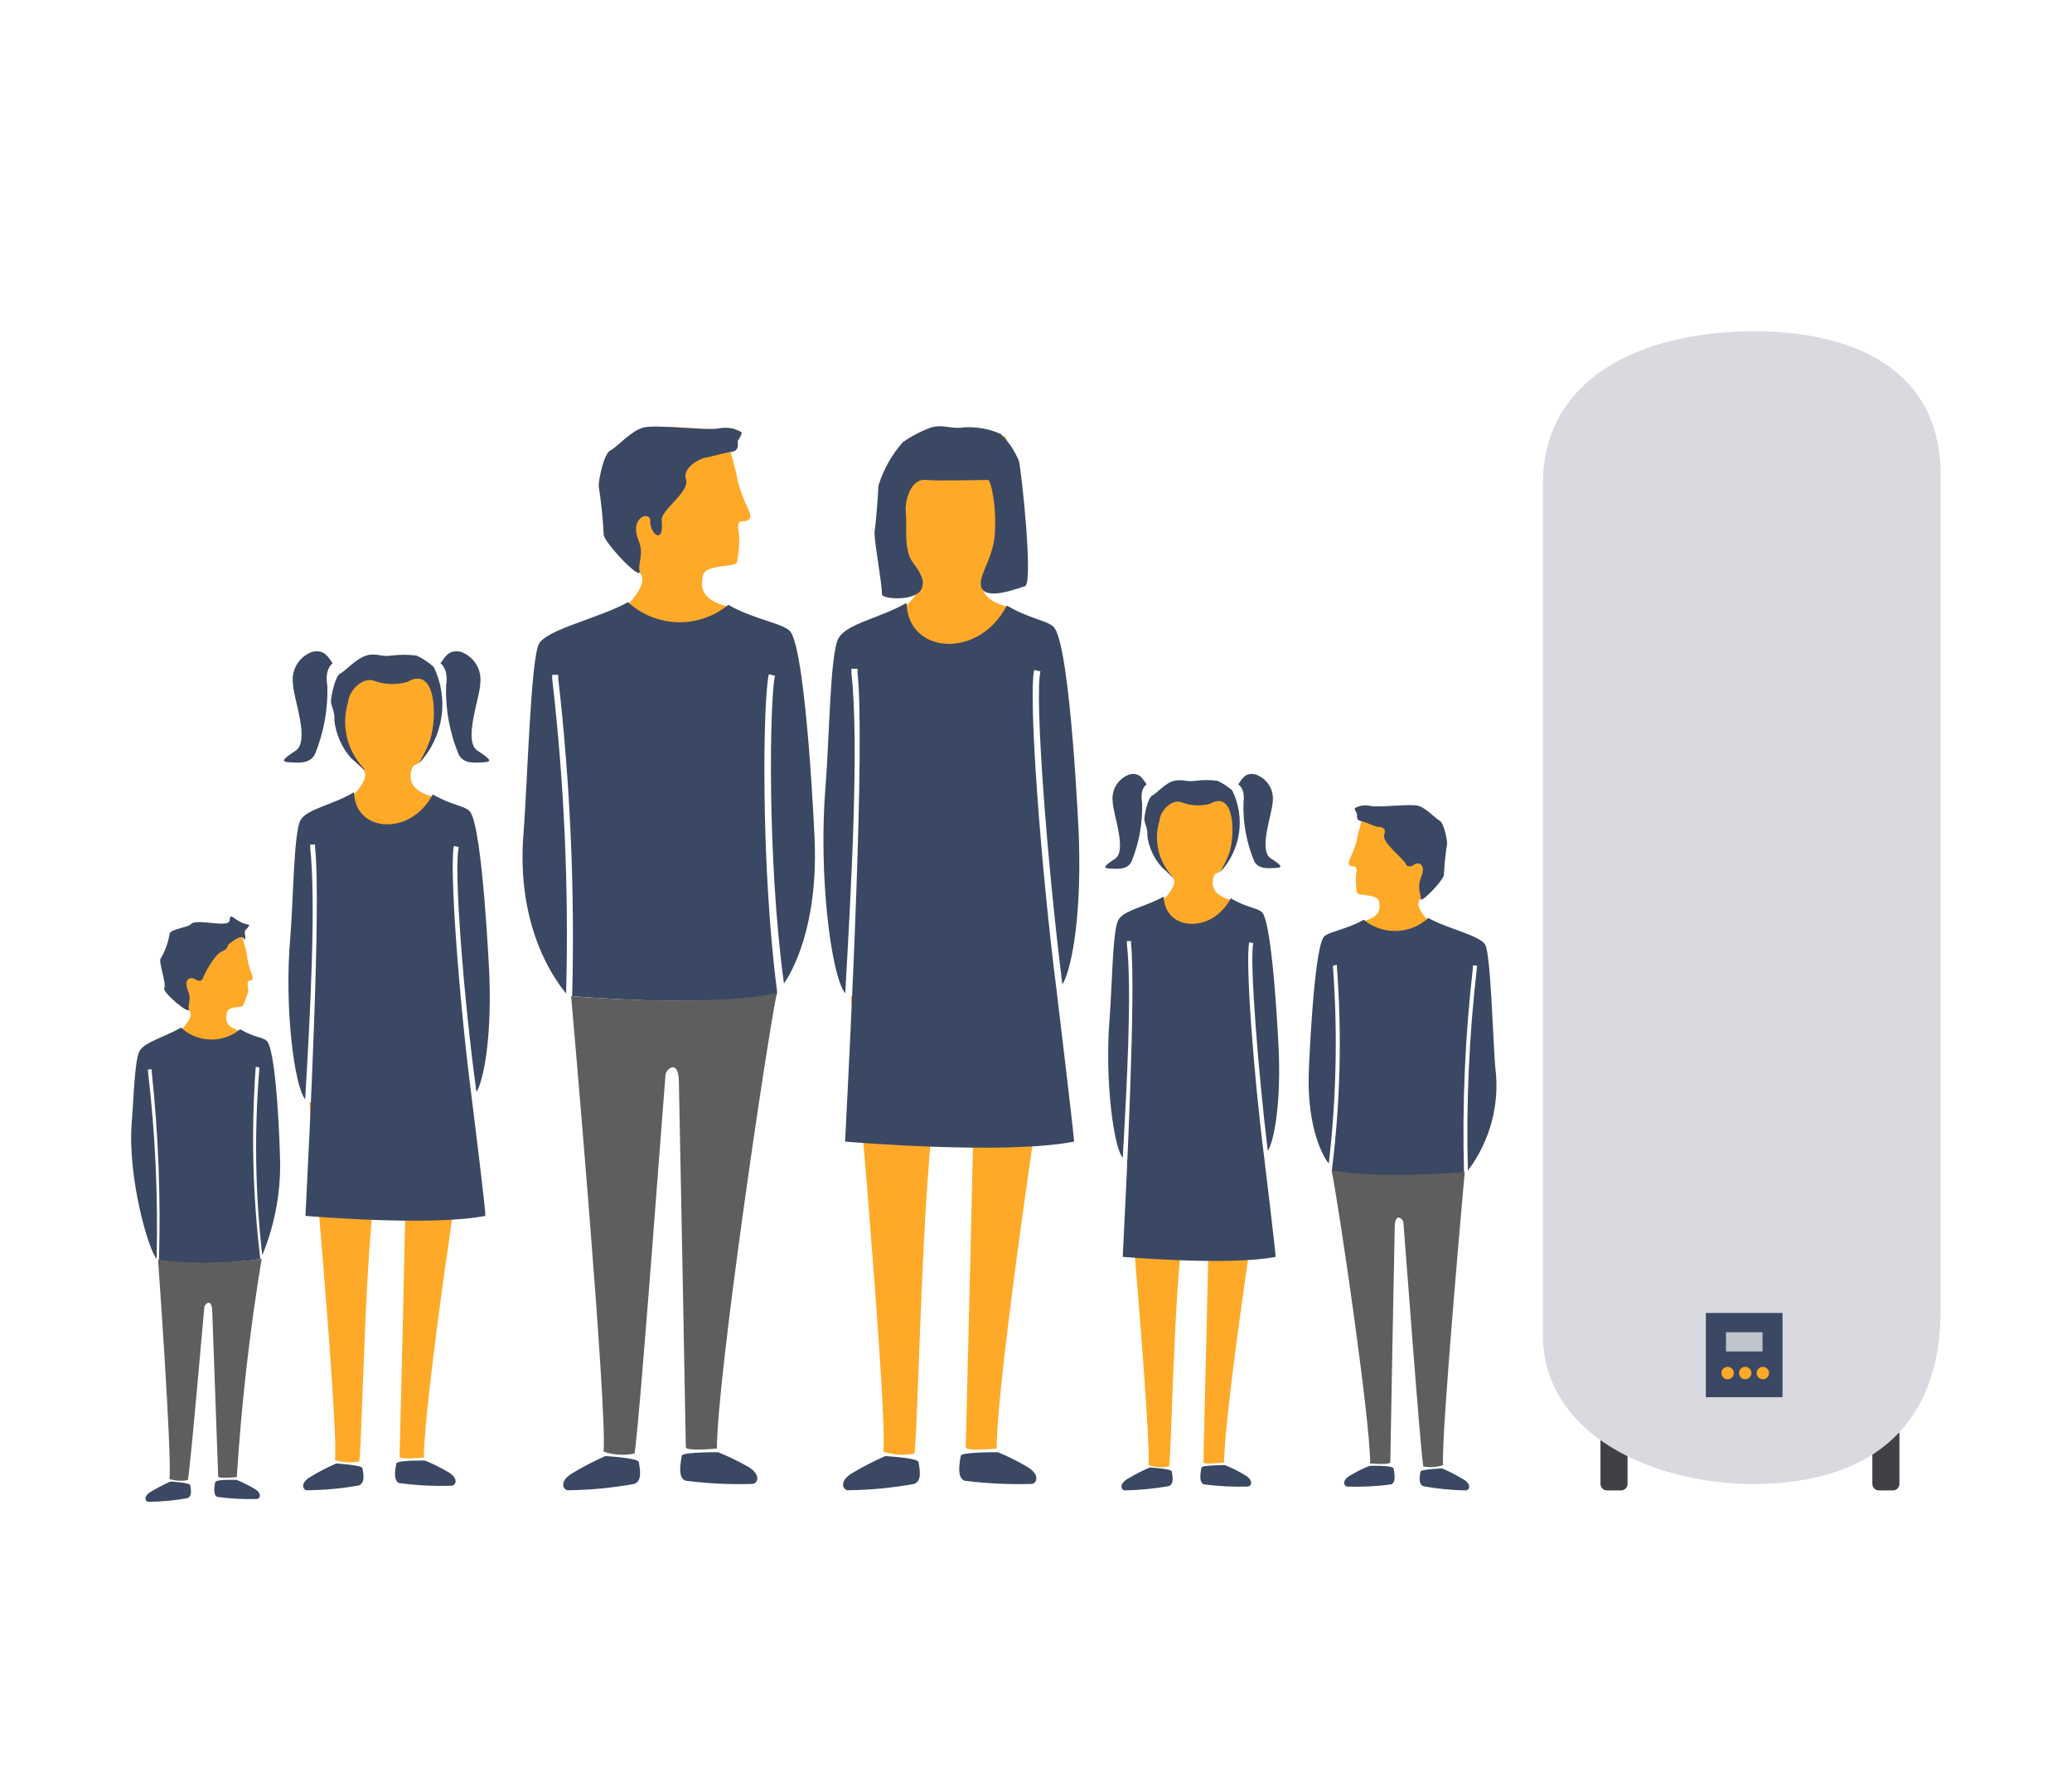
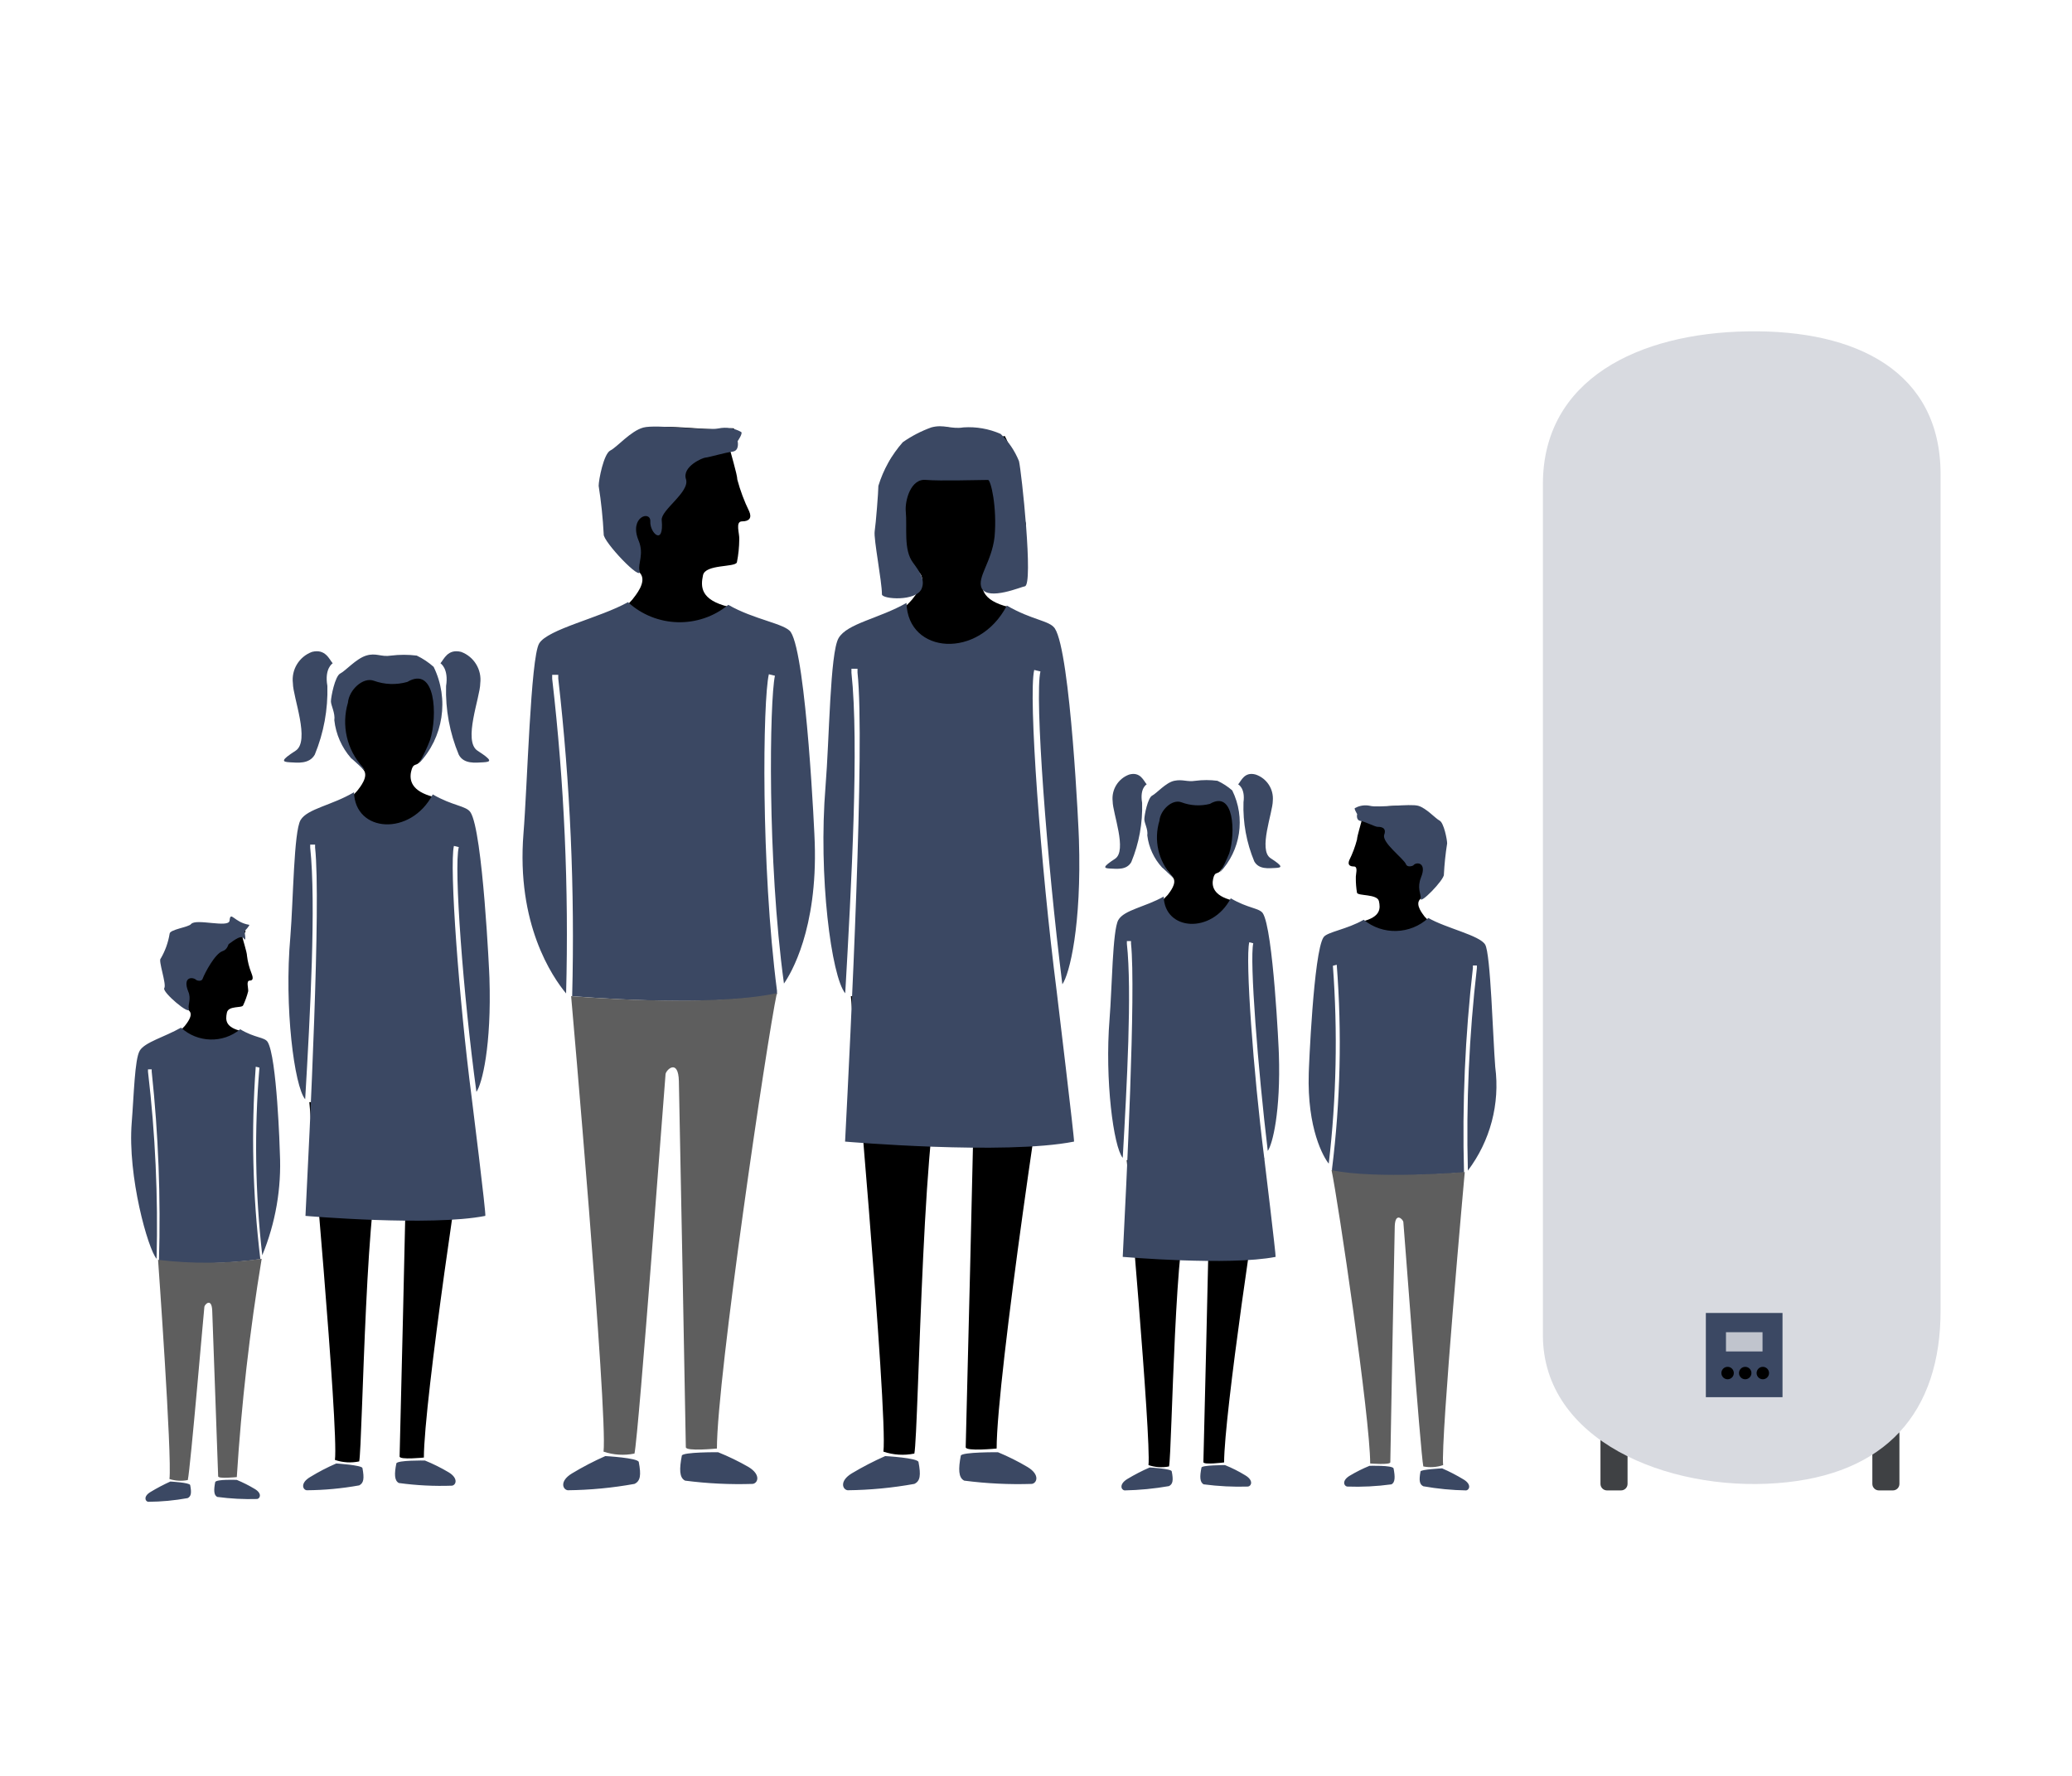
<svg xmlns="http://www.w3.org/2000/svg" id="Calque_1" data-name="Calque 1" viewBox="0 0 140 120">
  <defs>
-     <style>.cls-1{fill:#3f4144}.cls-3{fill:#3b4863}.cls-4{fill:#ffa929}.cls-6{fill:#5e5e5e}</style>
+     <style>.cls-1{fill:#3f4144}.cls-3{fill:#3b4863}.cls-4{fill:##74f0a7}.cls-6{fill:#5e5e5e}</style>
  </defs>
  <rect class="cls-1" x="108.14" y="96.45" width="1.83" height="4.26" rx=".44" />
  <rect class="cls-1" x="126.51" y="96.45" width="1.83" height="4.26" rx=".44" />
  <path d="M120.07 100.22c-7.44.56-15.82-2.91-15.82-10V32.71c0-7.06 6.43-10.21 13.87-10.32 7.35-.11 13 2.74 13 9.66v56.46c.02 6.92-3.7 11.17-11.05 11.71z" fill="#d8dae0" />
  <path class="cls-3" d="M115.26 88.72h5.18v5.69h-5.18z" />
  <circle class="cls-4" cx="117.92" cy="92.78" r=".42" />
  <circle class="cls-4" cx="119.11" cy="92.78" r=".42" />
  <circle class="cls-4" cx="116.73" cy="92.78" r=".42" />
  <path fill="#c0c4cd" d="M116.62 90.02h2.47v1.3h-2.47z" />
  <path class="cls-4" d="M41.9 41.31a7.54 7.54 0 0 0 .83-.8c.21-.28 1-1.19.53-1.77s-1.48-1.31-1.86-1.86c-.61-.86-.91-5.06 0-6a5.73 5.73 0 0 1 2.85-2c1.09-.16 4.26.26 4.9.1s.51.13.32.29.19.32.19.32a6.43 6.43 0 0 0-.35.7c0 .13.51 1.77.51 2.12a11.88 11.88 0 0 0 .8 2.14c.2.45 0 .68-.48.68s-.16.83-.19 1.22a8.18 8.18 0 0 1-.16 1.55c-.12.35-2.13.11-2.29.87s-.2 1.67 1.76 2.14a5.54 5.54 0 0 1-3.79 1.82 6 6 0 0 1-3.57-1.52z" />
  <path class="cls-3" d="M52.36 45.66l-.41-.1c-.41 1.75-.55 12.91.55 21.39v.23c-4.71.93-13.84.13-13.84.13a154.24 154.24 0 0 0-.94-21.46v-.25h-.41v.27a149.85 149.85 0 0 1 .94 21.26c-.93-1.12-3.37-4.68-2.88-10.81.26-3.15.48-11.87 1.06-12.84s4.11-1.73 6-2.79a5.18 5.18 0 0 0 6.78.18c1.73 1 3.84 1.27 4.22 1.84 1.06 1.61 1.62 13.94 1.62 14.24.19 5.84-1.61 8.84-2.08 9.51-1.14-8.33-.97-19.12-.61-20.8z" />
  <path class="cls-6" d="M48.44 97.88c0-4.75 3.37-27.55 4.05-30.77-4.65 1-13.9.2-13.9.2s2.48 28.17 2.19 30.78a4 4 0 0 0 2.09.13c.3-1.41 2.06-25.34 2.1-25.64s.86-1.07.9.47.47 24.44.47 24.74 2.1.09 2.1.09z" />
  <path class="cls-3" d="M40.9 98.39a20 20 0 0 0-2.25 1.17c-.86.52-.63 1.09-.29 1.14a27.07 27.07 0 0 0 4.51-.43c.4-.19.46-.59.29-1.48-.06-.28-2.26-.4-2.26-.4zm7.62-.26a16.29 16.29 0 0 1 2.06 1c.85.52.63 1.09.28 1.14a28.31 28.31 0 0 1-4.57-.22c-.4-.2-.39-.8-.22-1.69.06-.25 2.45-.23 2.45-.23zm-5.31-59.57c.23.87-2.5-2-2.42-2.47a31.53 31.53 0 0 0-.34-3.26c0-.4.34-2.17.79-2.39s1.37-1.32 2.23-1.55 4.22.23 5.08.06a2.19 2.19 0 0 1 1.51.23c.18.06-.22.63-.22.63s.15.65-.35.71-1.65.4-1.82.4-1.6.6-1.32 1.46-1.7 2.08-1.64 2.76c.17 1.79-.81.88-.77.1s-1.46-.32-.79 1.29c.38.92-.06 1.55.06 2.03z" />
  <path class="cls-4" d="M96.79 62.45a5.24 5.24 0 0 1-.53-.51c-.13-.18-.63-.77-.34-1.14s1-.85 1.2-1.2c.39-.55.58-3.26 0-3.86a3.82 3.82 0 0 0-1.84-1.28c-.7-.1-2.74.17-3.16.07s-.33.08-.2.18-.13.21-.13.21a4.52 4.52 0 0 1 .23.45c0 .08-.33 1.14-.33 1.36a7.29 7.29 0 0 1-.52 1.39c-.12.29 0 .43.31.43s.11.54.13.78a5.7 5.7 0 0 0 .08 1c.08.22 1.37.07 1.48.56s.13 1.07-1.14 1.38a3.62 3.62 0 0 0 2.45 1.17 3.81 3.81 0 0 0 2.31-.99z" />
  <path class="cls-3" d="M90.06 65.26l.26-.07A68.92 68.92 0 0 1 90 79v.14c3 .6 8.92.09 8.92.09a97.41 97.41 0 0 1 .6-13.82v-.17h.27v.17a96.87 96.87 0 0 0-.61 13.69 9.53 9.53 0 0 0 1.85-7c-.16-2-.31-7.64-.68-8.27s-2.65-1.11-3.84-1.8a3.33 3.33 0 0 1-4.37.12c-1.11.65-2.47.82-2.71 1.18-.68 1-1 9-1 9.18-.12 3.76 1 5.69 1.35 6.12a70.14 70.14 0 0 0 .28-13.37z" />
  <path class="cls-6" d="M92.58 98.89c0-3.06-2.17-17.74-2.61-19.82 3 .63 9 .13 9 .13S97.33 97.34 97.51 99a2.61 2.61 0 0 1-1.34.09c-.19-.91-1.32-16.33-1.35-16.52s-.55-.69-.58.3-.3 15.75-.3 15.94-1.36.08-1.36.08z" />
  <path class="cls-3" d="M97.44 99.22a12.07 12.07 0 0 1 1.45.75c.55.33.4.7.18.74a18.23 18.23 0 0 1-2.9-.28c-.26-.13-.3-.39-.19-1 .02-.14 1.46-.21 1.46-.21zm-4.91-.17a10 10 0 0 0-1.32.66c-.56.33-.41.7-.19.74a17.37 17.37 0 0 0 3-.15c.25-.13.25-.51.14-1.08-.09-.22-1.63-.17-1.63-.17zM96 60.68c-.15.56 1.61-1.25 1.56-1.59a20 20 0 0 1 .22-2.1c0-.25-.22-1.39-.51-1.54s-.89-.84-1.44-1-2.72.15-3.27 0a1.45 1.45 0 0 0-1 .15c-.11 0 .14.41.14.41s-.1.41.22.46 1 .4 1.15.4.65 0 .46.53 1.32 1.62 1.47 2c.09.24.47.11.5.07.19-.25.94-.21.51.83-.27.7-.01 1.07-.01 1.38z" />
  <path class="cls-4" d="M60.81 41.31a7.73 7.73 0 0 0 .82-.8c.21-.28 1-1.19.53-1.77s-1.47-1.31-1.86-1.86c-.61-.86-.91-5.06 0-6a5.77 5.77 0 0 1 2.85-2c1.09-.16 2.73.47 3.37.31s.77.22.57.38.8-.11.8-.11a3.49 3.49 0 0 1 .33.83c0 .13.51 1.77.51 2.12a12.59 12.59 0 0 0 .41 2.51c.2.45.32.69-.13.69s-.21.49-.24.87a9.91 9.91 0 0 1-.25 1.66c-.13.36-1.92 0-2.09.75s-.2 1.67 1.77 2.14c0 0-1.9 3.34-4 3.24s-3.39-2.96-3.39-2.96zm6.53 56.57c0-4.75 3.38-27.55 4.06-30.77-4.66 1-13.91.2-13.91.2s2.51 28.17 2.2 30.78a4 4 0 0 0 2.09.13c.3-1.41.59-25.47 2.1-25.64.3 0 1.89-1.11 1.93.44s-.56 24.47-.56 24.77 2.09.09 2.09.09z" />
  <path class="cls-3" d="M70.3 45.37l-.42-.1c-.41 1.73.43 13.2 1.52 21.73 0 0 1.22 10.13 1.17 10.14-4.7.93-15.47 0-15.47 0 .38-7.4 1.36-26.84.84-31.69v-.26h-.41v.27c.52 4.8 0 14.33-.42 21.66-.93-1.12-1.83-7.91-1.33-14 .26-3.15.3-9 .88-10s2.74-1.32 4.59-2.38c.08 3.47 4.88 3.84 6.78.18 1.73 1 2.87 1 3.24 1.54 1.07 1.61 1.63 13.94 1.63 14.25.19 5.84-.64 9.13-1.12 9.8-1.05-8.38-1.88-19.46-1.48-21.14zM59.81 98.39a20.87 20.87 0 0 0-2.26 1.17c-.85.52-.62 1.09-.28 1.14a27.07 27.07 0 0 0 4.51-.43c.4-.19.45-.59.28-1.48-.06-.28-2.25-.4-2.25-.4zm7.62-.26a15.62 15.62 0 0 1 2 1c.86.52.63 1.09.29 1.14a28.31 28.31 0 0 1-4.57-.22c-.4-.2-.4-.8-.23-1.69.08-.25 2.51-.23 2.51-.23zm-7.84-57.97c0-.89-.57-3.74-.49-4.26s.25-2.67.25-3.07A8 8 0 0 1 61 29.88a8.2 8.2 0 0 1 1.93-1c.86-.23 1.31.14 2.17 0a5.34 5.34 0 0 1 2.51.44 5.34 5.34 0 0 1 1.24 1.84c.16.62 1 8.41.39 8.46-.16 0-2.46 1-2.91.13C66 39 67 38 67.2 36.28c.18-2-.25-3.84-.44-3.85-.52 0-3.27.08-4.17 0-1.07-.13-1.45 1.43-1.39 2.11.11 1.12-.17 2.6.49 3.48.51.69.81 1.17.59 1.74-.35.91-2.7.73-2.69.4z" />
  <path class="cls-4" d="M78.35 61a5.7 5.7 0 0 0 .55-.53c.14-.19.65-.8.35-1.18s-.73-.9-1-1.26c-.41-.58-.86-3.37-.27-4a5.29 5.29 0 0 1 2.55-1 7 7 0 0 1 2.73.62c0 .08.5 2.88 0 4a6.28 6.28 0 0 1-.85 1.25c-.19.17-.33 0-.44.48s0 1.14 1.29 1.46c0 0-1.27 2.23-2.66 2.17S78.35 61 78.35 61zm4.36 37.82c0-3.17 2.25-18.41 2.71-20.56-3.11.66-9.29.13-9.29.13S77.79 97.22 77.6 99a2.69 2.69 0 0 0 1.39.09c.2-1 .4-17 1.4-17.14.2 0 1.27-.73 1.29.3s-.37 16.35-.37 16.55 1.4.02 1.4.02z" />
  <path class="cls-3" d="M84.68 63.74l-.27-.07c-.28 1.16.28 8.82 1 14.48 0 0 .82 6.77.78 6.78-3.14.62-10.33 0-10.33 0 .25-4.94.9-17.93.56-21.17v-.17h-.28v.18c.35 3.21 0 9.57-.28 14.47-.62-.74-1.22-5.28-.89-9.38.17-2.1.2-6 .59-6.69s1.83-.88 3.07-1.59c.05 2.32 3.25 2.56 4.53.12 1.15.68 1.91.65 2.16 1 .71 1.07 1.09 9.31 1.09 9.52.13 3.9-.43 6.1-.75 6.55-.66-5.51-1.24-12.91-.98-14.03zm-7 35.42a13.07 13.07 0 0 0-1.51.78c-.57.35-.42.73-.19.77a19.64 19.64 0 0 0 3-.29c.27-.13.31-.4.19-1-.03-.18-1.49-.26-1.49-.26zm5.09-.16a9.2 9.2 0 0 1 1.37.69c.57.34.42.72.19.76a18.5 18.5 0 0 1-3-.15c-.27-.14-.27-.54-.15-1.13-.01-.17 1.59-.17 1.59-.17zm-4.25-40.38a3.91 3.91 0 0 1-1-2.17c.06-.42-.2-.82-.2-1.09s.23-1.45.53-1.6.92-.88 1.49-1 .86.09 1.43 0a5.73 5.73 0 0 1 1.49 0 4.27 4.27 0 0 1 1 .65 4.91 4.91 0 0 1-.84 5.55 9.06 9.06 0 0 0 .64-1.31c.43-1.37.33-4.3-1.31-3.33a3.21 3.21 0 0 1-1.93-.11c-.62-.23-1.42.53-1.48 1.25a3.85 3.85 0 0 0 .83 3.71c.41.49-.47-.42-.65-.55zM77.48 53c-.2-.22-.42-.88-1.19-.66a1.72 1.72 0 0 0-1.11 1.81c0 .79 1 3.33.16 3.88s-.8.64-.33.66 1.12.11 1.43-.44a9.71 9.71 0 0 0 .73-4c-.17-1 .31-1.25.31-1.25zm6.18 0c.2-.22.42-.88 1.19-.66A1.71 1.71 0 0 1 86 54.11c0 .79-1 3.33-.15 3.88s.79.64.33.66-1.12.11-1.43-.44a9.54 9.54 0 0 1-.73-4c.13-.96-.36-1.21-.36-1.21z" />
  <path class="cls-4" d="M23.51 54.05a5.74 5.74 0 0 0 .64-.63c.17-.22.77-.94.42-1.39s-.86-1.05-1.16-1.48c-.48-.67-1-3.95-.33-4.69a6.36 6.36 0 0 1 3-1.18 8.55 8.55 0 0 1 3.21.73c0 .1.58 3.39 0 4.69a7.79 7.79 0 0 1-1 1.46c-.22.2-.38 0-.51.57s0 1.34 1.52 1.72c0 0-1.49 2.62-3.13 2.54s-2.66-2.34-2.66-2.34zm5.13 44.44c0-3.73 2.65-21.64 3.19-24.17-3.66.77-10.93.15-10.93.15s2 22.13 1.73 24.18a3.08 3.08 0 0 0 1.64.1c.23-1.11.46-20 1.64-20.14.24 0 1.49-.87 1.52.35S27 98.18 27 98.42s1.64.07 1.64.07z" />
  <path class="cls-3" d="M31 57.24l-.33-.08c-.32 1.37.34 10.37 1.2 17 0 0 1 8 .92 8-3.7.73-12.15 0-12.15 0 .29-5.81 1.06-21.08.65-24.89v-.2h-.33v.21c.4 3.77 0 11.25-.34 17-.73-.87-1.43-6.21-1-11 .2-2.48.23-7.1.69-7.87s2.15-1 3.61-1.88c.06 2.74 3.83 3 5.32.15 1.36.79 2.26.76 2.55 1.21.83 1.26 1.28 11 1.28 11.19.15 4.59-.5 7.17-.88 7.7-.89-6.52-1.54-15.22-1.19-16.54zm-8.28 41.65a14 14 0 0 0-1.77.92c-.67.4-.5.85-.23.89a20.76 20.76 0 0 0 3.55-.33c.31-.16.35-.47.22-1.17-.04-.2-1.77-.31-1.77-.31zm5.99-.2a11.82 11.82 0 0 1 1.61.8c.67.41.49.86.22.9a20.82 20.82 0 0 1-3.59-.18c-.31-.16-.31-.63-.17-1.32.04-.23 1.93-.2 1.93-.2zm-4.99-47.46a4.67 4.67 0 0 1-1.13-2.56c.07-.49-.23-1-.23-1.28s.27-1.7.63-1.88 1.07-1 1.75-1.21 1 .11 1.68 0a7.06 7.06 0 0 1 1.74 0 5 5 0 0 1 1.14.76 5.79 5.79 0 0 1-1 6.53 10.71 10.71 0 0 0 .76-1.59c.51-1.61.39-5.06-1.54-3.92a3.68 3.68 0 0 1-2.26-.08c-.74-.27-1.68.63-1.75 1.48a4.54 4.54 0 0 0 1 4.36c.49.61-.58-.46-.79-.61zm-1.24-6.41c-.23-.26-.49-1-1.4-.77a2 2 0 0 0-1.29 2.12c0 .93 1.19 3.91.18 4.56s-.93.75-.39.78 1.32.13 1.69-.52a11.35 11.35 0 0 0 .85-4.64c-.21-1.19.36-1.53.36-1.53zm7.28 0c.23-.26.49-1 1.4-.77a2 2 0 0 1 1.29 2.12c0 .93-1.19 3.91-.18 4.56s.93.75.39.78-1.32.13-1.66-.51a11.18 11.18 0 0 1-.86-4.64c.19-1.2-.38-1.54-.38-1.54z" />
  <path class="cls-4" d="M12 69.8a4.94 4.94 0 0 0 .49-.48c.12-.16.58-.7.31-1s-.87-.77-1.1-1.1c-.36-.51-.54-3 0-3.54a3.38 3.38 0 0 1 1.69-1.18c.65-.09 2.52.15 2.9.06s.31.07.19.17.12.19.12.19-.19.34-.21.41.3 1 .3 1.26a4.55 4.55 0 0 0 .29 1.14c.11.27.17.53-.1.53s-.09.49-.11.72a5.38 5.38 0 0 1-.34.95c-.08.21-1 0-1.1.5s-.12 1 1.05 1.26a3.3 3.3 0 0 1-2.25 1.08A3.58 3.58 0 0 1 12 69.8z" />
  <path class="cls-3" d="M17.53 72.14l-.25-.06a67.64 67.64 0 0 0 .31 13 28.87 28.87 0 0 1-6.85.14 94.27 94.27 0 0 0-.49-12.81v-.15H10v.16a88.65 88.65 0 0 1 .58 12.64c-.58-.66-1.97-5.58-1.68-9.21.15-1.86.2-4.27.54-4.85s1.69-.93 2.79-1.56a3.05 3.05 0 0 0 4 .11c1 .6 1.63.52 1.85.85.63 1 .83 7.35.83 7.53a16 16 0 0 1-1.19 6.89 64.48 64.48 0 0 1-.19-12.68z" />
  <path class="cls-6" d="M16 99.81a147 147 0 0 1 1.68-14.75 27 27 0 0 1-7 .07s.95 13.26.77 14.81a2.47 2.47 0 0 0 1.24.07c.18-.83 1.09-11.53 1.12-11.71s.5-.63.53.28.4 11 .4 11.18 1.26.05 1.26.05z" />
  <path class="cls-3" d="M11.51 100.11a12.8 12.8 0 0 0-1.33.7c-.51.3-.37.64-.17.67a15.43 15.43 0 0 0 2.67-.25c.24-.12.27-.36.17-.88-.03-.17-1.34-.24-1.34-.24zM16 100a9.11 9.11 0 0 1 1.21.61c.51.3.37.64.17.68a16.46 16.46 0 0 1-2.7-.14c-.24-.12-.24-.47-.14-1 .07-.21 1.46-.15 1.46-.15zm-3.24-31.83c.13.51-1.83-1.14-1.66-1.4s-.43-1.89-.24-2a4.88 4.88 0 0 0 .6-1.67c0-.3 1.28-.44 1.45-.66.33-.4 2.55.29 2.6-.23.07-.7.29.11 1.32.28.1 0-.31.44-.31.44s.15.8-.05.48-.95.37-1 .37-.08.38-.43.49c-.51.16-1.21 1.49-1.35 1.87-.08.22-.42.11-.45.06-.24-.2-.92-.2-.52.8.22.51-.04.88.04 1.17z" />
</svg>
